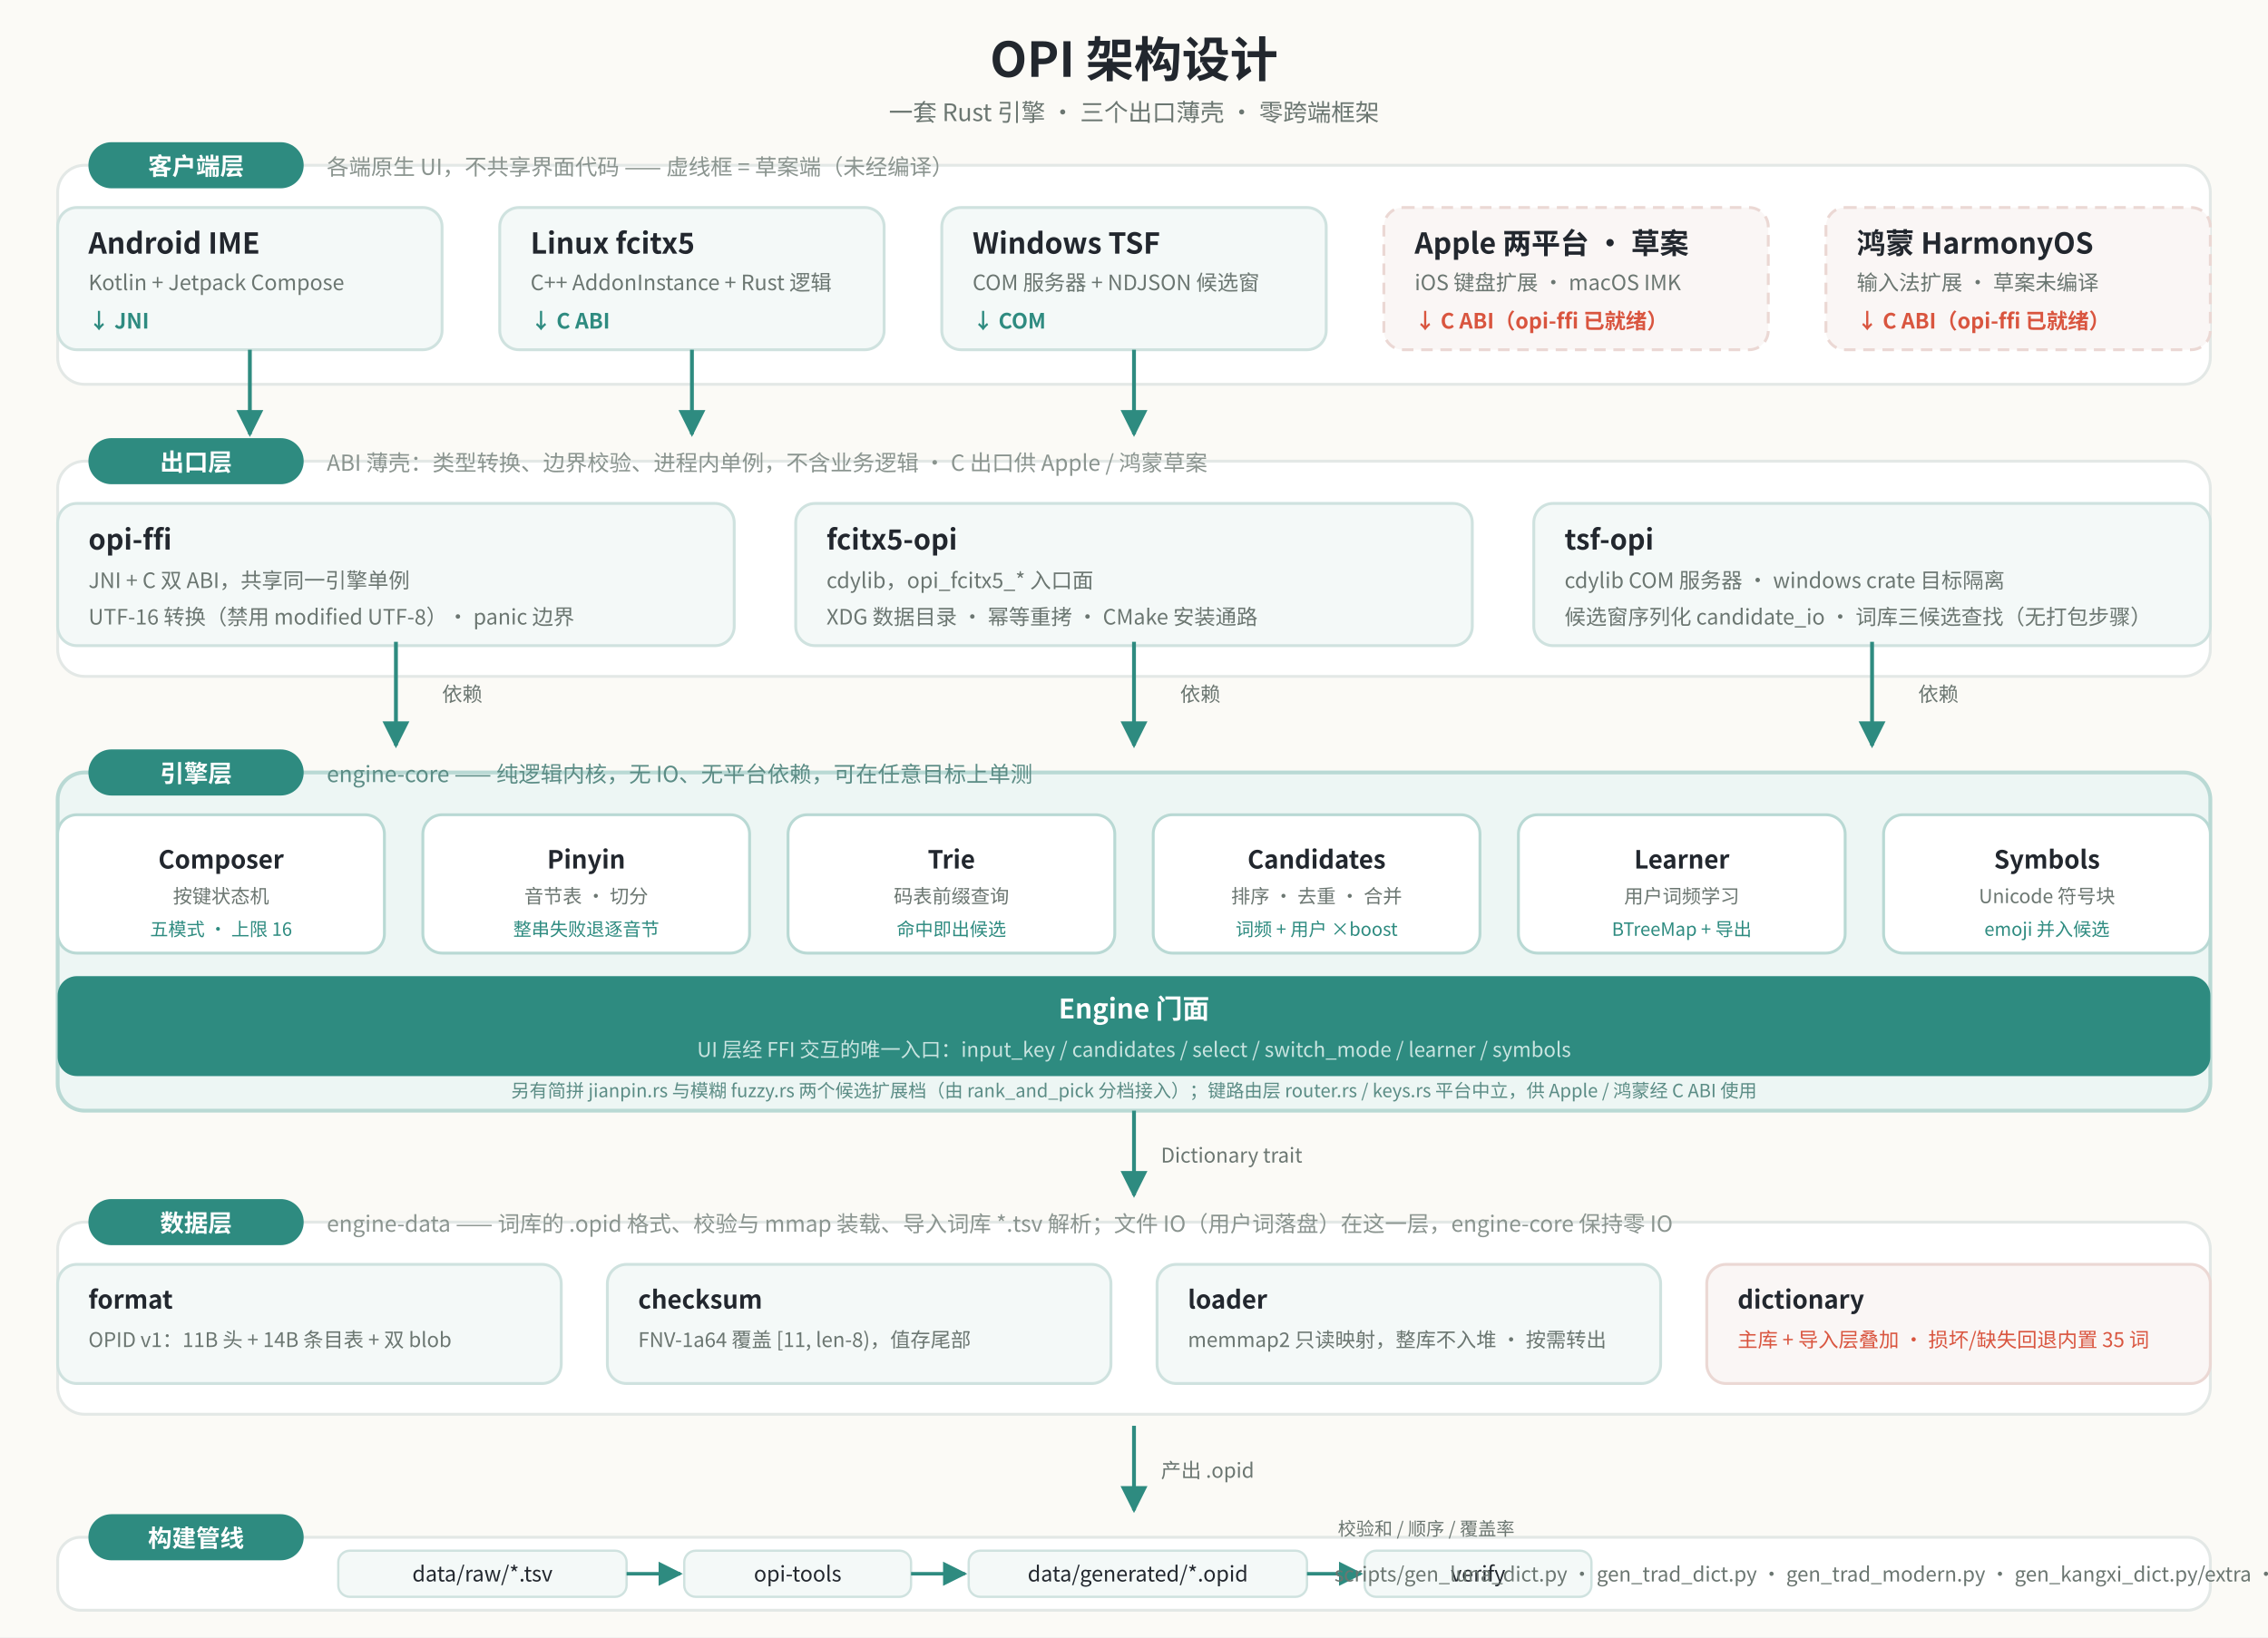
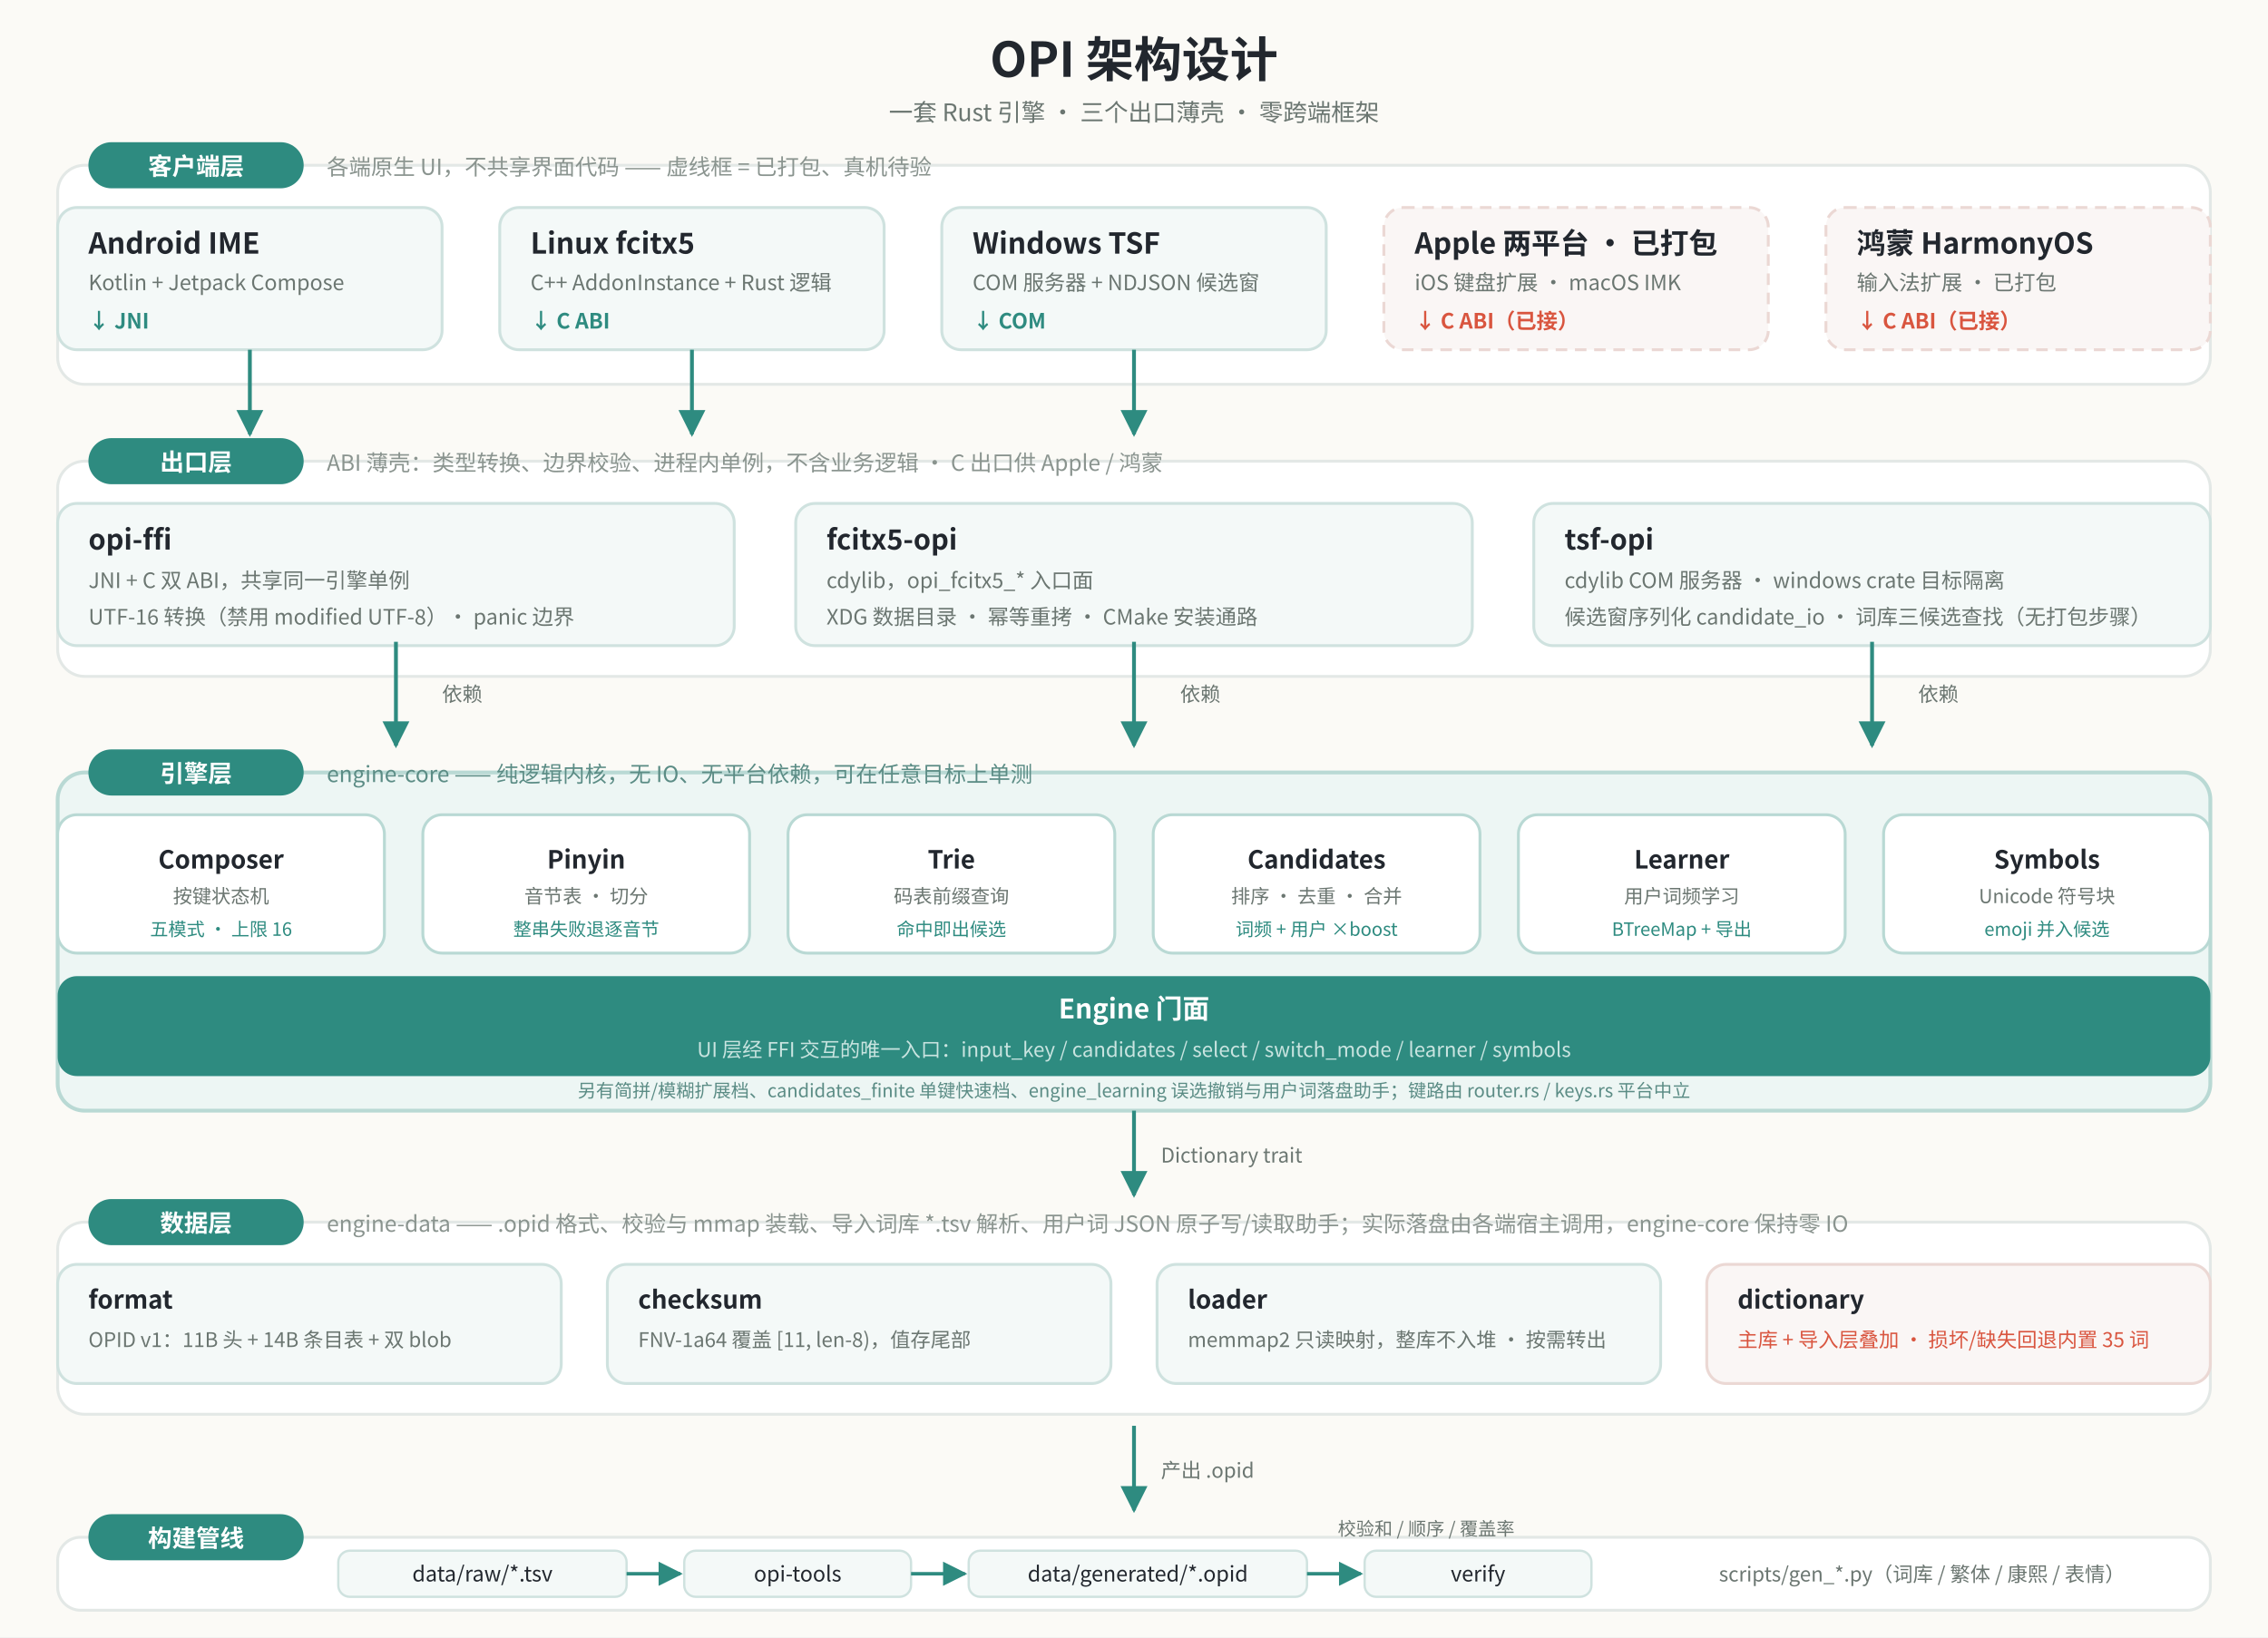
<svg xmlns="http://www.w3.org/2000/svg" viewBox="0 0 1180 852" width="1180" height="852" role="img" aria-labelledby="archTitle archDesc">
  <defs>
    <marker id="arw" viewBox="0 0 10 10" refX="9" refY="5" markerWidth="7" markerHeight="7" orient="auto-start-reverse">
      <path d="M0 0 L10 5 L0 10 z" fill="#2E8B80" />
    </marker>
    <marker id="arwA" viewBox="0 0 10 10" refX="9" refY="5" markerWidth="7" markerHeight="7" orient="auto-start-reverse">
      <path d="M0 0 L10 5 L0 10 z" fill="#D9553F" />
    </marker>
  </defs>
  <rect width="1180" height="852" fill="#FBFAF6" />
  <g font-family="'Noto Sans CJK SC','Source Han Sans SC','PingFang SC','Microsoft YaHei',-apple-system,'Segoe UI',sans-serif">
    <text x="590" y="40" text-anchor="middle" font-size="25" font-weight="700" fill="#22272E">OPI 架构设计</text>
    <text x="590" y="63" text-anchor="middle" font-size="12.5" fill="#6B7671">一套 Rust 引擎 · 三个出口薄壳 · 零跨端框架</text>
    <rect x="30" y="86" width="1120" height="114" rx="14" fill="#FFFFFF" stroke="#E3E8E6" stroke-width="1.5" />
    <rect x="46" y="74" width="112" height="24" rx="12" fill="#2E8B80" />
    <text x="102" y="91" text-anchor="middle" font-size="12.5" font-weight="700" fill="#FFFFFF">客户端层</text>
-     <text x="170" y="91" font-size="11.5" fill="#8A948F">各端原生 UI，不共享界面代码 —— 虚线框 = 草案端（未经编译）</text>
+     <text x="170" y="91" font-size="11.5" fill="#8A948F">各端原生 UI，不共享界面代码 —— 虚线框 = 已打包、真机待验</text>
    <g>
      <rect x="30" y="108" width="200" height="74" rx="10" fill="#F4F9F8" stroke="#CFE2DF" stroke-width="1.5" />
      <text x="46" y="132" font-size="15" font-weight="700" fill="#22272E">Android IME</text>
      <text x="46" y="151" font-size="11" fill="#6B7671">Kotlin + Jetpack Compose</text>
      <text x="46" y="171" font-size="11" font-weight="700" fill="#2E8B80">↓ JNI</text>
    </g>
    <g>
      <rect x="260" y="108" width="200" height="74" rx="10" fill="#F4F9F8" stroke="#CFE2DF" stroke-width="1.5" />
      <text x="276" y="132" font-size="15" font-weight="700" fill="#22272E">Linux fcitx5</text>
      <text x="276" y="151" font-size="11" fill="#6B7671">C++ AddonInstance + Rust 逻辑</text>
      <text x="276" y="171" font-size="11" font-weight="700" fill="#2E8B80">↓ C ABI</text>
    </g>
    <g>
      <rect x="490" y="108" width="200" height="74" rx="10" fill="#F4F9F8" stroke="#CFE2DF" stroke-width="1.5" />
      <text x="506" y="132" font-size="15" font-weight="700" fill="#22272E">Windows TSF</text>
      <text x="506" y="151" font-size="11" fill="#6B7671">COM 服务器 + NDJSON 候选窗</text>
      <text x="506" y="171" font-size="11" font-weight="700" fill="#2E8B80">↓ COM</text>
    </g>
    <g>
      <rect x="720" y="108" width="200" height="74" rx="10" fill="#FAF6F5" stroke="#EBD8D4" stroke-width="1.5" stroke-dasharray="6 4" />
-       <text x="736" y="132" font-size="15" font-weight="700" fill="#22272E">Apple 两平台 · 草案</text>
+       <text x="736" y="132" font-size="15" font-weight="700" fill="#22272E">Apple 两平台 · 已打包</text>
      <text x="736" y="151" font-size="11" fill="#6B7671">iOS 键盘扩展 · macOS IMK</text>
-       <text x="736" y="171" font-size="11" font-weight="700" fill="#D9553F">↓ C ABI（opi-ffi 已就绪）</text>
+       <text x="736" y="171" font-size="11" font-weight="700" fill="#D9553F">↓ C ABI（已接）</text>
    </g>
    <g>
      <rect x="950" y="108" width="200" height="74" rx="10" fill="#FAF6F5" stroke="#EBD8D4" stroke-width="1.5" stroke-dasharray="6 4" />
      <text x="966" y="132" font-size="15" font-weight="700" fill="#22272E">鸿蒙 HarmonyOS</text>
-       <text x="966" y="151" font-size="11" fill="#6B7671">输入法扩展 · 草案未编译</text>
-       <text x="966" y="171" font-size="11" font-weight="700" fill="#D9553F">↓ C ABI（opi-ffi 已就绪）</text>
+       <text x="966" y="151" font-size="11" fill="#6B7671">输入法扩展 · 已打包</text>
+       <text x="966" y="171" font-size="11" font-weight="700" fill="#D9553F">↓ C ABI（已接）</text>
    </g>
    <g stroke="#2E8B80" stroke-width="2" marker-end="url(#arw)">
      <path d="M130 182 L130 226" />
      <path d="M360 182 L360 226" />
      <path d="M590 182 L590 226" />
    </g>
    <rect x="30" y="240" width="1120" height="112" rx="14" fill="#FFFFFF" stroke="#E3E8E6" stroke-width="1.5" />
    <rect x="46" y="228" width="112" height="24" rx="12" fill="#2E8B80" />
    <text x="102" y="245" text-anchor="middle" font-size="12.5" font-weight="700" fill="#FFFFFF">出口层</text>
-     <text x="170" y="245" font-size="11.5" fill="#8A948F">ABI 薄壳：类型转换、边界校验、进程内单例，不含业务逻辑 · C 出口供 Apple / 鸿蒙草案</text>
+     <text x="170" y="245" font-size="11.5" fill="#8A948F">ABI 薄壳：类型转换、边界校验、进程内单例，不含业务逻辑 · C 出口供 Apple / 鸿蒙</text>
    <g>
      <rect x="30" y="262" width="352" height="74" rx="10" fill="#F4F9F8" stroke="#CFE2DF" stroke-width="1.5" />
      <text x="46" y="286" font-size="14.5" font-weight="700" fill="#22272E">opi-ffi</text>
      <text x="46" y="306" font-size="11" fill="#6B7671">JNI + C 双 ABI，共享同一引擎单例</text>
      <text x="46" y="325" font-size="11" fill="#6B7671">UTF-16 转换（禁用 modified UTF-8）· panic 边界</text>
    </g>
    <g>
      <rect x="414" y="262" width="352" height="74" rx="10" fill="#F4F9F8" stroke="#CFE2DF" stroke-width="1.5" />
      <text x="430" y="286" font-size="14.5" font-weight="700" fill="#22272E">fcitx5-opi</text>
      <text x="430" y="306" font-size="11" fill="#6B7671">cdylib，opi_fcitx5_* 入口面</text>
      <text x="430" y="325" font-size="11" fill="#6B7671">XDG 数据目录 · 幂等重拷 · CMake 安装通路</text>
    </g>
    <g>
      <rect x="798" y="262" width="352" height="74" rx="10" fill="#F4F9F8" stroke="#CFE2DF" stroke-width="1.5" />
      <text x="814" y="286" font-size="14.5" font-weight="700" fill="#22272E">tsf-opi</text>
      <text x="814" y="306" font-size="11" fill="#6B7671">cdylib COM 服务器 · windows crate 目标隔离</text>
      <text x="814" y="325" font-size="11" fill="#6B7671">候选窗序列化 candidate_io · 词库三候选查找（无打包步骤）</text>
    </g>
    <g stroke="#2E8B80" stroke-width="2" marker-end="url(#arw)">
      <path d="M206 334 L206 388" />
      <path d="M590 334 L590 388" />
      <path d="M974 334 L974 388" />
    </g>
    <text x="230" y="365" font-size="10.5" fill="#6B7671">依赖</text>
    <text x="614" y="365" font-size="10.5" fill="#6B7671">依赖</text>
    <text x="998" y="365" font-size="10.5" fill="#6B7671">依赖</text>
    <rect x="30" y="402" width="1120" height="176" rx="14" fill="#EDF6F4" stroke="#B9D9D4" stroke-width="2" />
    <rect x="46" y="390" width="112" height="24" rx="12" fill="#2E8B80" />
    <text x="102" y="407" text-anchor="middle" font-size="12.5" font-weight="700" fill="#FFFFFF">引擎层</text>
    <text x="170" y="407" font-size="11.5" fill="#5B8C85">engine-core —— 纯逻辑内核，无 IO、无平台依赖，可在任意目标上单测</text>
    <g fill="#FFFFFF" stroke="#B9D9D4" stroke-width="1.5">
      <rect x="30" y="424" width="170" height="72" rx="10" />
      <rect x="220" y="424" width="170" height="72" rx="10" />
      <rect x="410" y="424" width="170" height="72" rx="10" />
      <rect x="600" y="424" width="170" height="72" rx="10" />
      <rect x="790" y="424" width="170" height="72" rx="10" />
      <rect x="980" y="424" width="170" height="72" rx="10" />
    </g>
    <g text-anchor="middle" fill="#22272E">
      <text x="115" y="452" font-size="13" font-weight="700">Composer</text>
      <text x="305" y="452" font-size="13" font-weight="700">Pinyin</text>
      <text x="495" y="452" font-size="13" font-weight="700">Trie</text>
      <text x="685" y="452" font-size="13" font-weight="700">Candidates</text>
      <text x="875" y="452" font-size="13" font-weight="700">Learner</text>
      <text x="1065" y="452" font-size="13" font-weight="700">Symbols</text>
    </g>
    <g text-anchor="middle" fill="#6B7671" font-size="10">
      <text x="115" y="470">按键状态机</text>
      <text x="305" y="470">音节表 · 切分</text>
      <text x="495" y="470">码表前缀查询</text>
      <text x="685" y="470">排序 · 去重 · 合并</text>
      <text x="875" y="470">用户词频学习</text>
      <text x="1065" y="470">Unicode 符号块</text>
    </g>
    <g text-anchor="middle" fill="#2E8B80" font-size="9.5">
      <text x="115" y="487">五模式 · 上限 16</text>
      <text x="305" y="487">整串失败退逐音节</text>
      <text x="495" y="487">命中即出候选</text>
      <text x="685" y="487">词频 + 用户 ×boost</text>
      <text x="875" y="487">BTreeMap + 导出</text>
      <text x="1065" y="487">emoji 并入候选</text>
    </g>
    <rect x="30" y="508" width="1120" height="52" rx="10" fill="#2E8B80" />
    <text x="590" y="530" text-anchor="middle" font-size="14" font-weight="700" fill="#FFFFFF">Engine 门面</text>
    <text x="590" y="550" text-anchor="middle" font-size="10.5" fill="#C9E4E0">UI 层经 FFI 交互的唯一入口：input_key / candidates / select / switch_mode / learner / symbols</text>
-     <text x="590" y="571" text-anchor="middle" font-size="9.5" fill="#5B8C85">另有简拼 jianpin.rs 与模糊 fuzzy.rs 两个候选扩展档（由 rank_and_pick 分档接入）；键路由层 router.rs / keys.rs 平台中立，供 Apple / 鸿蒙经 C ABI 使用</text>
+     <text x="590" y="571" text-anchor="middle" font-size="9.5" fill="#5B8C85">另有简拼/模糊扩展档、candidates_finite 单键快速档、engine_learning 误选撤销与用户词落盘助手；键路由 router.rs / keys.rs 平台中立</text>
    <path d="M590 578 L590 622" stroke="#2E8B80" stroke-width="2" marker-end="url(#arw)" />
    <text x="604" y="605" font-size="10.5" fill="#6B7671">Dictionary trait</text>
    <rect x="30" y="636" width="1120" height="100" rx="14" fill="#FFFFFF" stroke="#E3E8E6" stroke-width="1.5" />
    <rect x="46" y="624" width="112" height="24" rx="12" fill="#2E8B80" />
    <text x="102" y="641" text-anchor="middle" font-size="12.5" font-weight="700" fill="#FFFFFF">数据层</text>
-     <text x="170" y="641" font-size="11.5" fill="#8A948F">engine-data —— 词库的 .opid 格式、校验与 mmap 装载、导入词库 *.tsv 解析；文件 IO（用户词落盘）在这一层，engine-core 保持零 IO</text>
+     <text x="170" y="641" font-size="11.5" fill="#8A948F">engine-data —— .opid 格式、校验与 mmap 装载、导入词库 *.tsv 解析、用户词 JSON 原子写/读取助手；实际落盘由各端宿主调用，engine-core 保持零 IO</text>
    <g>
      <rect x="30" y="658" width="262" height="62" rx="10" fill="#F4F9F8" stroke="#CFE2DF" stroke-width="1.5" />
      <text x="46" y="681" font-size="13" font-weight="700" fill="#22272E">format</text>
      <text x="46" y="701" font-size="10.5" fill="#6B7671">OPID v1：11B 头 + 14B 条目表 + 双 blob</text>
    </g>
    <g>
      <rect x="316" y="658" width="262" height="62" rx="10" fill="#F4F9F8" stroke="#CFE2DF" stroke-width="1.5" />
      <text x="332" y="681" font-size="13" font-weight="700" fill="#22272E">checksum</text>
      <text x="332" y="701" font-size="10.5" fill="#6B7671">FNV-1a64 覆盖 [11, len-8)，值存尾部</text>
    </g>
    <g>
      <rect x="602" y="658" width="262" height="62" rx="10" fill="#F4F9F8" stroke="#CFE2DF" stroke-width="1.5" />
      <text x="618" y="681" font-size="13" font-weight="700" fill="#22272E">loader</text>
      <text x="618" y="701" font-size="10.5" fill="#6B7671">memmap2 只读映射，整库不入堆 · 按需转出</text>
    </g>
    <g>
      <rect x="888" y="658" width="262" height="62" rx="10" fill="#FAF6F5" stroke="#EBD8D4" stroke-width="1.5" />
      <text x="904" y="681" font-size="13" font-weight="700" fill="#22272E">dictionary</text>
      <text x="904" y="701" font-size="10.5" fill="#D9553F">主库 + 导入层叠加 · 损坏/缺失回退内置 35 词</text>
    </g>
    <path d="M590 742 L590 786" stroke="#2E8B80" stroke-width="2" marker-end="url(#arw)" />
    <text x="604" y="769" font-size="10.5" fill="#6B7671">产出 .opid</text>
    <rect x="30" y="800" width="1120" height="38" rx="12" fill="#FFFFFF" stroke="#E3E8E6" stroke-width="1.5" />
    <rect x="46" y="788" width="112" height="24" rx="12" fill="#2E8B80" />
    <text x="102" y="805" text-anchor="middle" font-size="12.5" font-weight="700" fill="#FFFFFF">构建管线</text>
    <g font-size="11" fill="#22272E">
      <rect x="176" y="807" width="150" height="24" rx="6" fill="#F4F9F8" stroke="#CFE2DF" stroke-width="1.2" />
      <text x="251" y="823" text-anchor="middle">data/raw/*.tsv</text>
      <rect x="356" y="807" width="118" height="24" rx="6" fill="#F4F9F8" stroke="#CFE2DF" stroke-width="1.2" />
      <text x="415" y="823" text-anchor="middle">opi-tools</text>
      <rect x="504" y="807" width="176" height="24" rx="6" fill="#F4F9F8" stroke="#CFE2DF" stroke-width="1.2" />
      <text x="592" y="823" text-anchor="middle">data/generated/*.opid</text>
      <rect x="710" y="807" width="118" height="24" rx="6" fill="#F4F9F8" stroke="#CFE2DF" stroke-width="1.2" />
      <text x="769" y="823" text-anchor="middle">verify</text>
    </g>
    <g stroke="#2E8B80" stroke-width="1.8" marker-end="url(#arw)" fill="none">
      <path d="M326 819 L354 819" />
      <path d="M474 819 L502 819" />
      <path d="M680 819 L708 819" />
    </g>
    <text x="742" y="799" text-anchor="middle" font-size="9.5" fill="#6B7671">校验和 / 顺序 / 覆盖率</text>
-     <text x="1000" y="823" text-anchor="middle" font-size="10.5" fill="#6B7671">scripts/gen_luna_dict.py · gen_trad_dict.py · gen_trad_modern.py · gen_kangxi_dict.py/extra · gen_pet_emoji_table.py</text>
+     <text x="1000" y="823" text-anchor="middle" font-size="10.5" fill="#6B7671">scripts/gen_*.py（词库 / 繁体 / 康熙 / 表情）</text>
  </g>
</svg>
